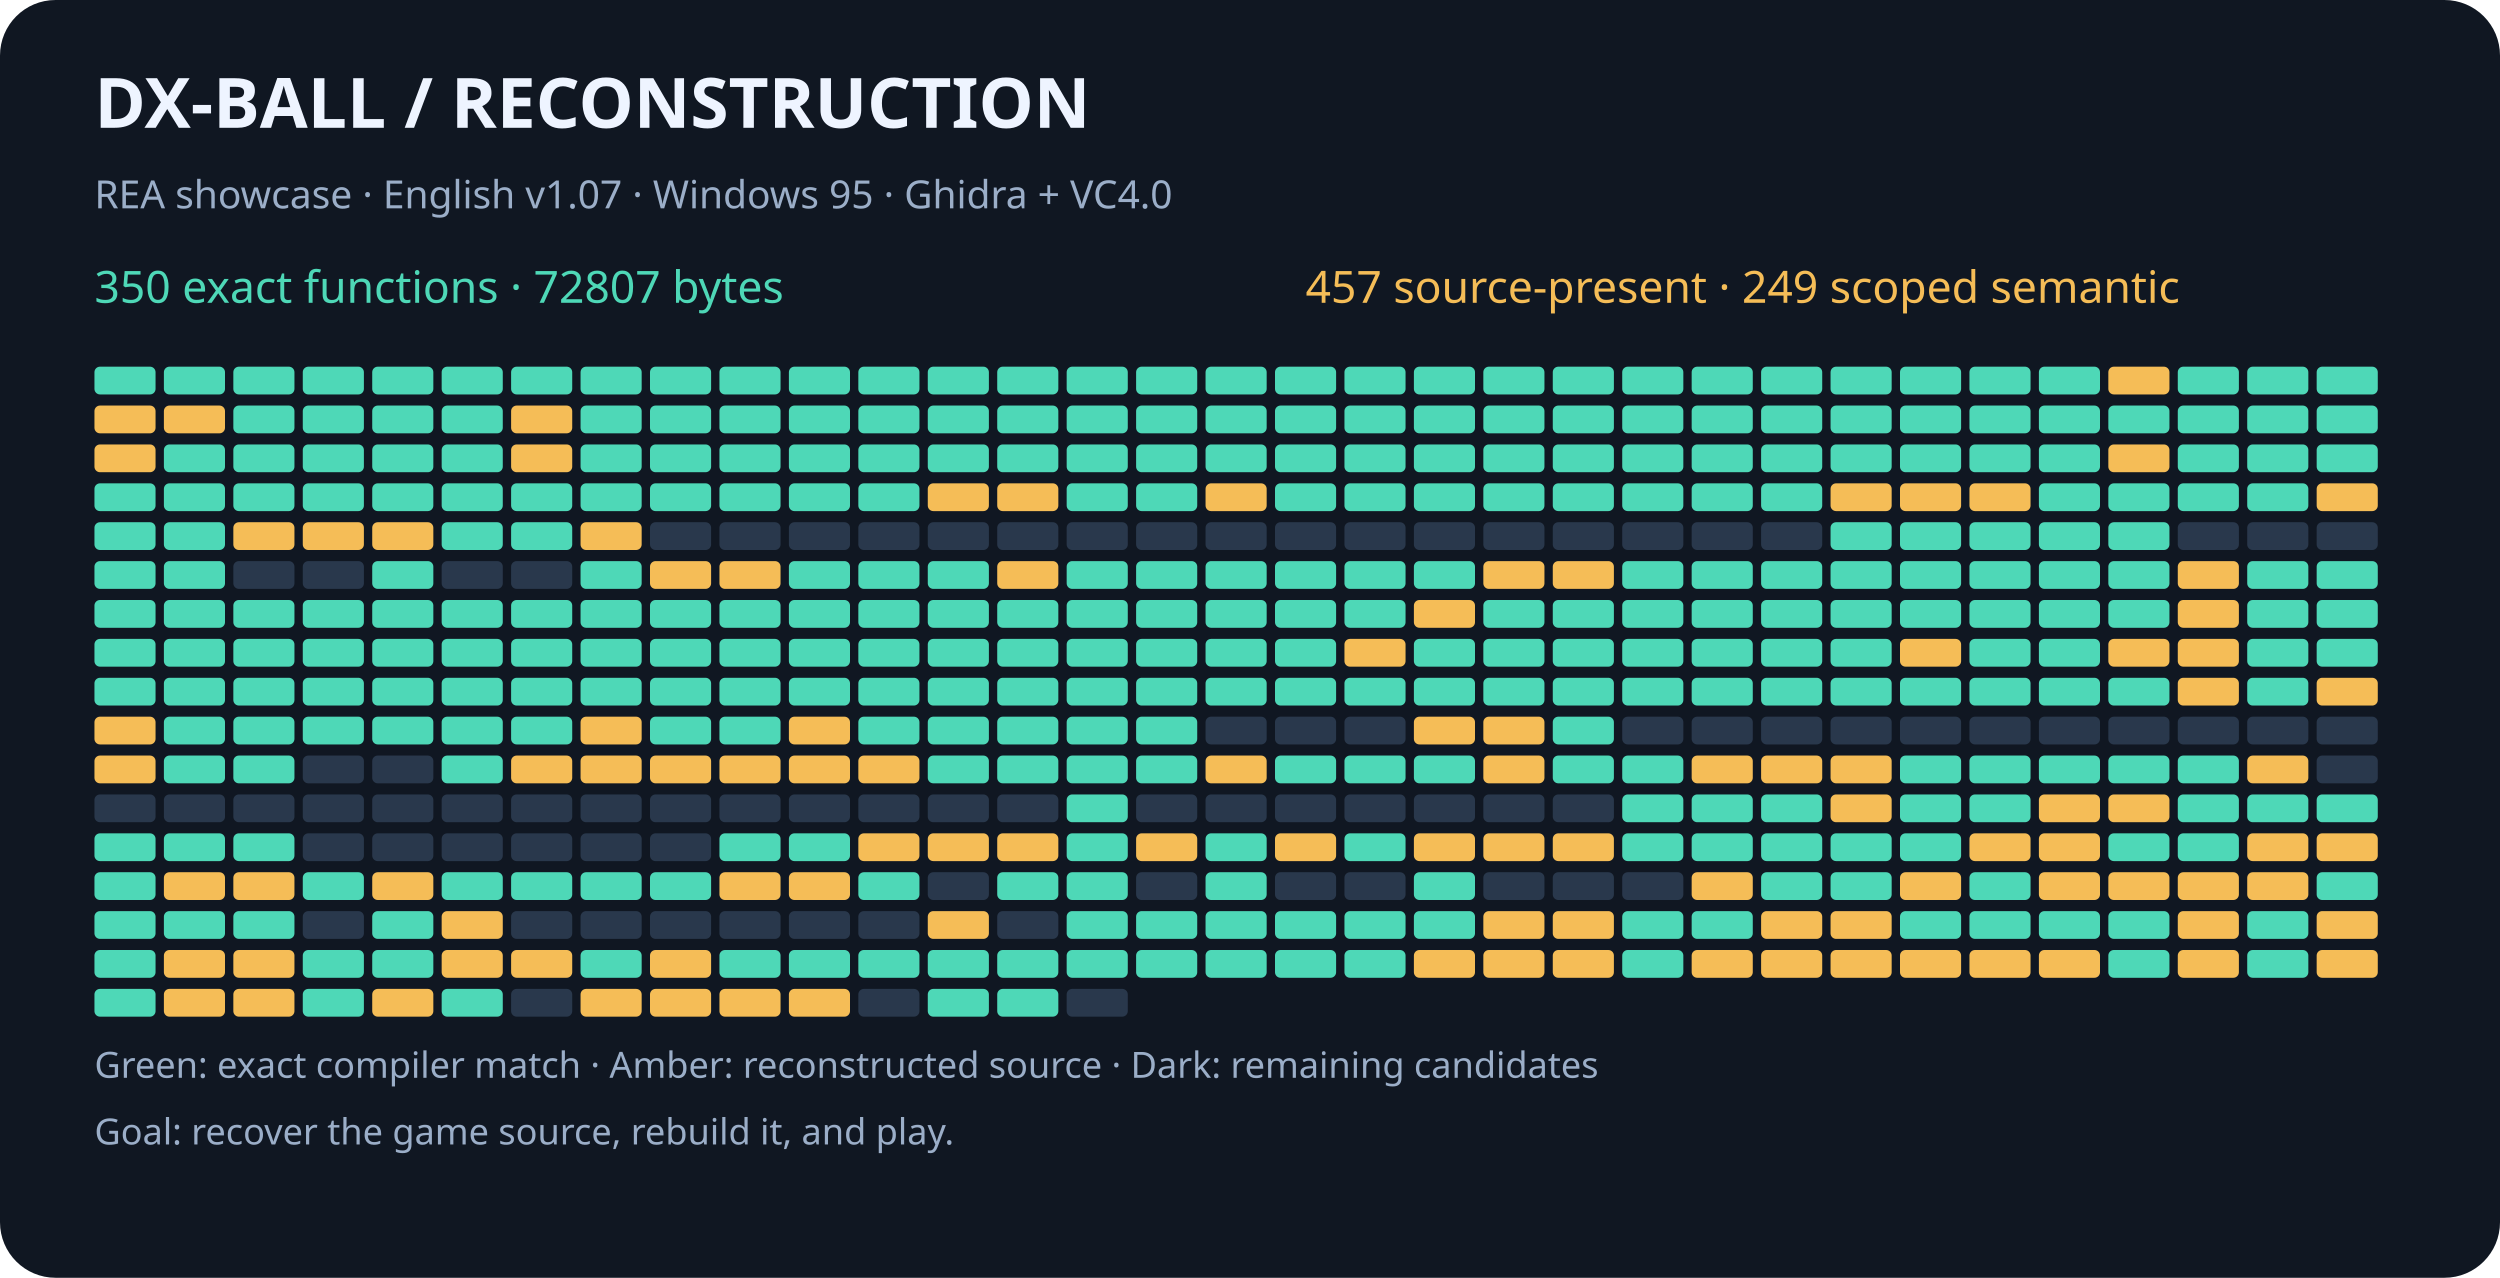
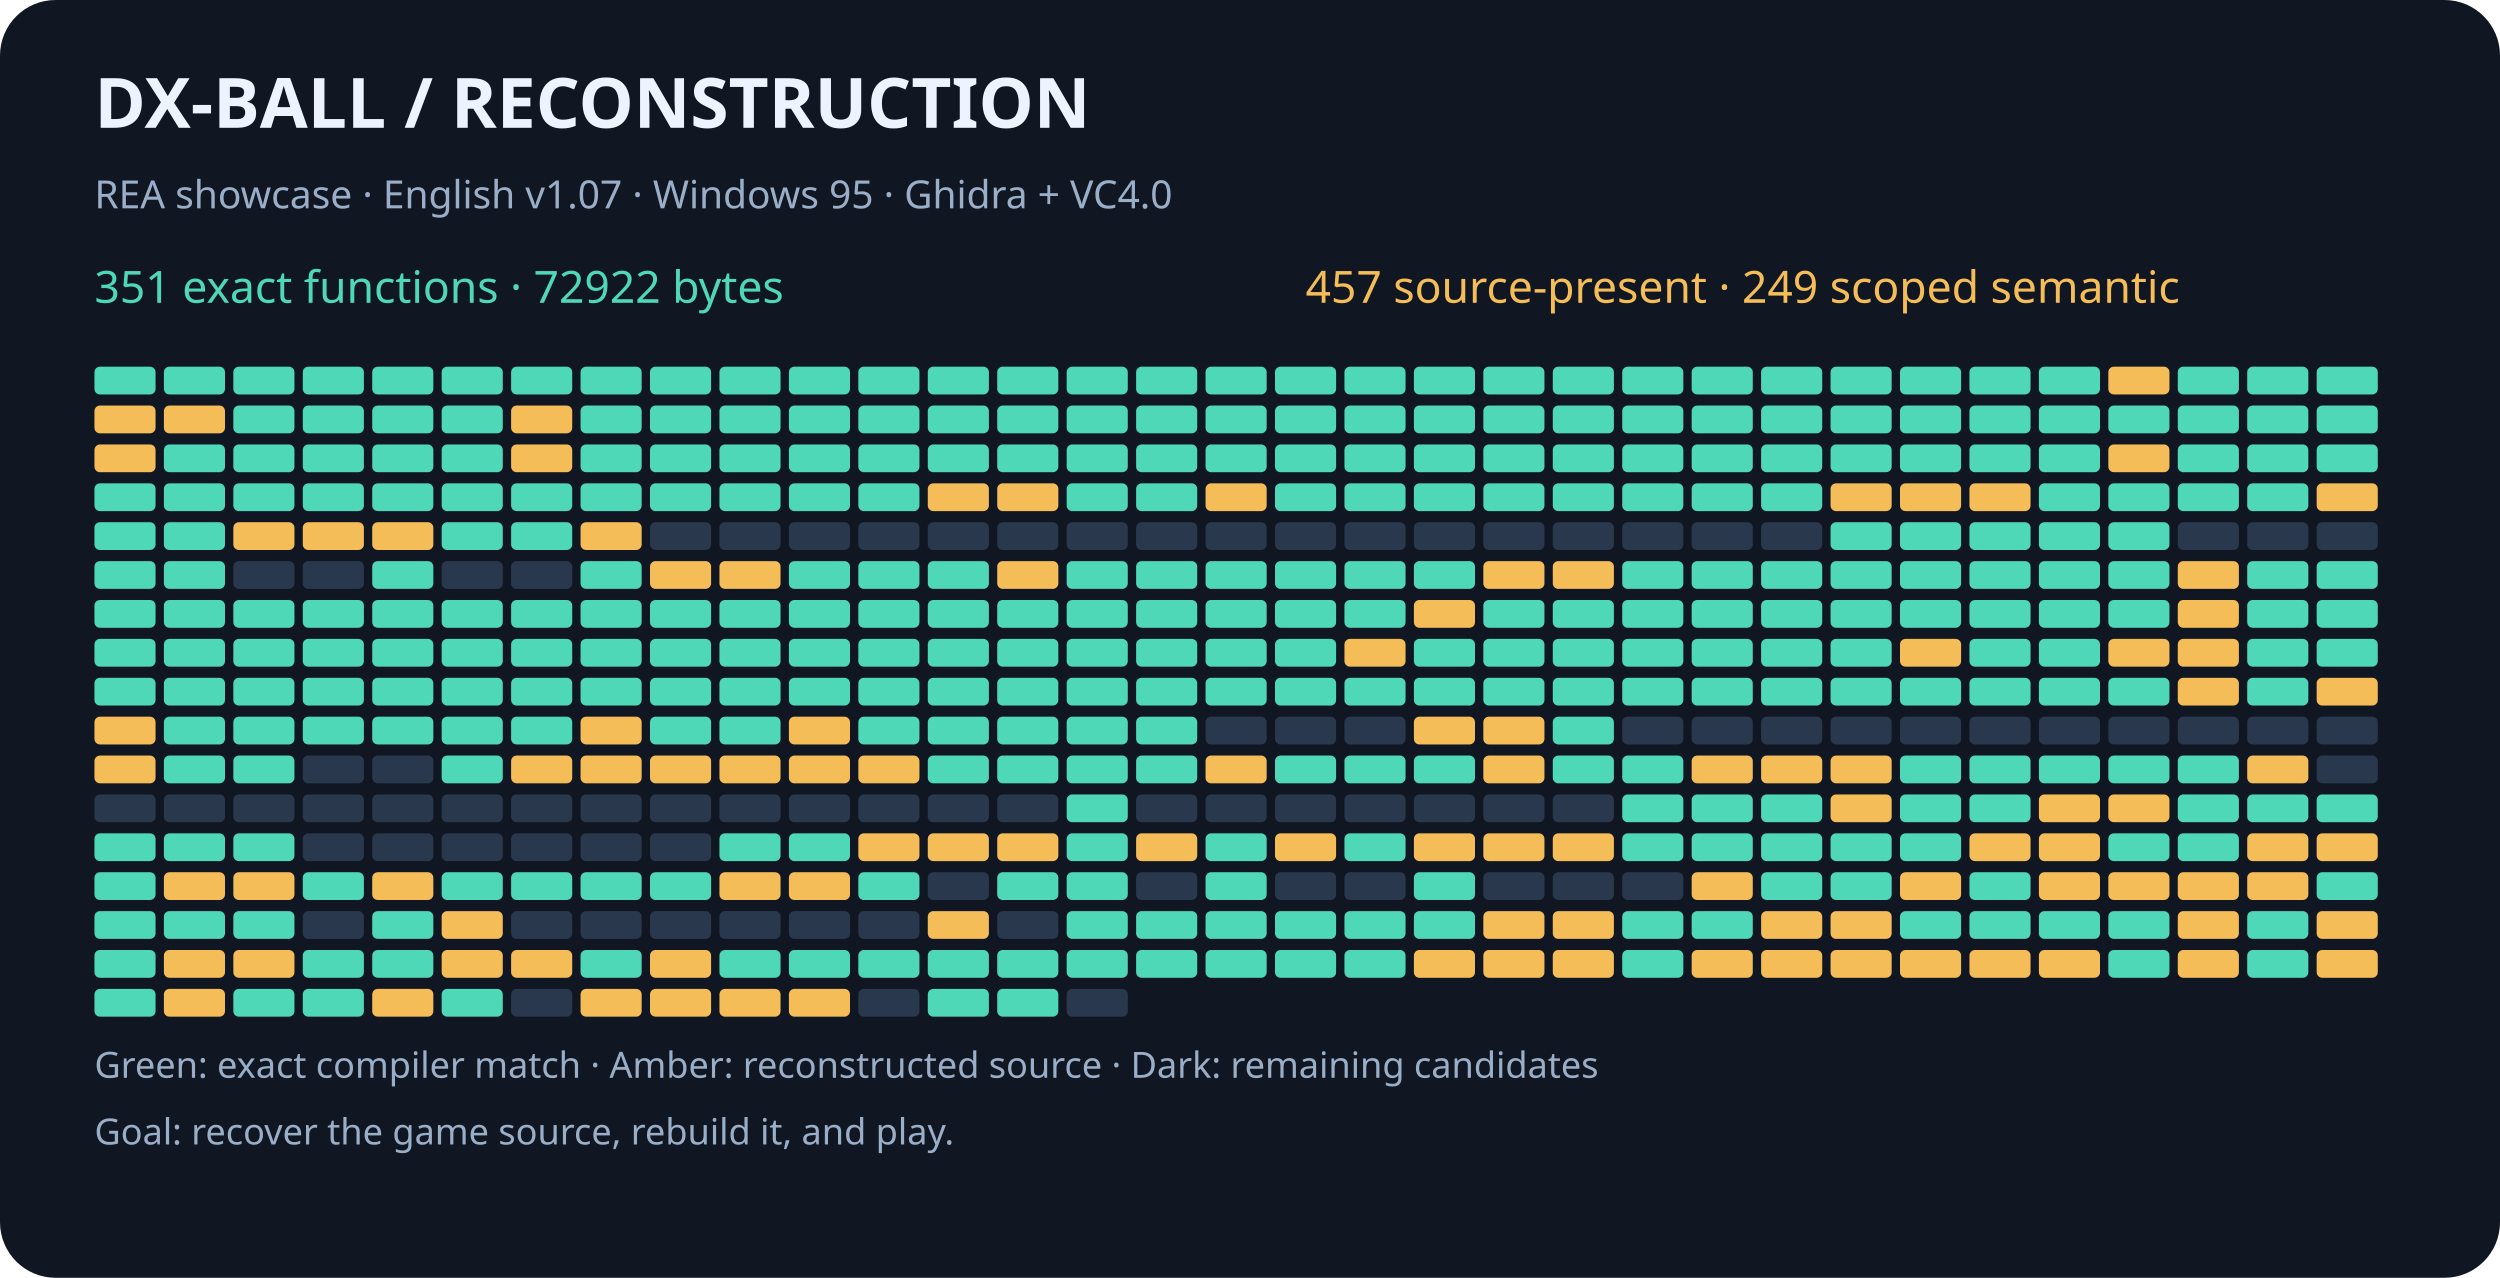
<svg xmlns="http://www.w3.org/2000/svg" width="900" height="460" viewBox="0 0 900 460" role="img" aria-labelledby="title desc">
  <rect width="900" height="460" rx="20" fill="#101722" />
  <g font-family="sans-serif">
    <text x="34" y="46" fill="#eef4ff" font-size="25" font-weight="bold">DX-BALL  /  RECONSTRUCTION</text>
    <text x="34" y="75" fill="#9baec8" font-size="14">REA showcase · English v1.07 · Windows 95 · Ghidra + VC4.0</text>
-     <text x="34" y="109" fill="#4ed8b7" font-size="16">350 exact functions · 72807 bytes</text>
+     <text x="34" y="109" fill="#4ed8b7" font-size="16">351 exact functions · 72922 bytes</text>
    <text x="470" y="109" fill="#f5bd57" font-size="16">457 source-present · 249 scoped semantic</text>
    <rect x="34" y="132" width="22" height="10" rx="2" fill="#4ed8b7" />
    <rect x="59" y="132" width="22" height="10" rx="2" fill="#4ed8b7" />
    <rect x="84" y="132" width="22" height="10" rx="2" fill="#4ed8b7" />
    <rect x="109" y="132" width="22" height="10" rx="2" fill="#4ed8b7" />
    <rect x="134" y="132" width="22" height="10" rx="2" fill="#4ed8b7" />
    <rect x="159" y="132" width="22" height="10" rx="2" fill="#4ed8b7" />
    <rect x="184" y="132" width="22" height="10" rx="2" fill="#4ed8b7" />
    <rect x="209" y="132" width="22" height="10" rx="2" fill="#4ed8b7" />
    <rect x="234" y="132" width="22" height="10" rx="2" fill="#4ed8b7" />
    <rect x="259" y="132" width="22" height="10" rx="2" fill="#4ed8b7" />
    <rect x="284" y="132" width="22" height="10" rx="2" fill="#4ed8b7" />
    <rect x="309" y="132" width="22" height="10" rx="2" fill="#4ed8b7" />
    <rect x="334" y="132" width="22" height="10" rx="2" fill="#4ed8b7" />
    <rect x="359" y="132" width="22" height="10" rx="2" fill="#4ed8b7" />
    <rect x="384" y="132" width="22" height="10" rx="2" fill="#4ed8b7" />
    <rect x="409" y="132" width="22" height="10" rx="2" fill="#4ed8b7" />
    <rect x="434" y="132" width="22" height="10" rx="2" fill="#4ed8b7" />
    <rect x="459" y="132" width="22" height="10" rx="2" fill="#4ed8b7" />
    <rect x="484" y="132" width="22" height="10" rx="2" fill="#4ed8b7" />
    <rect x="509" y="132" width="22" height="10" rx="2" fill="#4ed8b7" />
    <rect x="534" y="132" width="22" height="10" rx="2" fill="#4ed8b7" />
    <rect x="559" y="132" width="22" height="10" rx="2" fill="#4ed8b7" />
    <rect x="584" y="132" width="22" height="10" rx="2" fill="#4ed8b7" />
    <rect x="609" y="132" width="22" height="10" rx="2" fill="#4ed8b7" />
    <rect x="634" y="132" width="22" height="10" rx="2" fill="#4ed8b7" />
    <rect x="659" y="132" width="22" height="10" rx="2" fill="#4ed8b7" />
    <rect x="684" y="132" width="22" height="10" rx="2" fill="#4ed8b7" />
    <rect x="709" y="132" width="22" height="10" rx="2" fill="#4ed8b7" />
    <rect x="734" y="132" width="22" height="10" rx="2" fill="#4ed8b7" />
    <rect x="759" y="132" width="22" height="10" rx="2" fill="#f5bd57" />
    <rect x="784" y="132" width="22" height="10" rx="2" fill="#4ed8b7" />
    <rect x="809" y="132" width="22" height="10" rx="2" fill="#4ed8b7" />
    <rect x="834" y="132" width="22" height="10" rx="2" fill="#4ed8b7" />
    <rect x="34" y="146" width="22" height="10" rx="2" fill="#f5bd57" />
    <rect x="59" y="146" width="22" height="10" rx="2" fill="#f5bd57" />
    <rect x="84" y="146" width="22" height="10" rx="2" fill="#4ed8b7" />
    <rect x="109" y="146" width="22" height="10" rx="2" fill="#4ed8b7" />
    <rect x="134" y="146" width="22" height="10" rx="2" fill="#4ed8b7" />
    <rect x="159" y="146" width="22" height="10" rx="2" fill="#4ed8b7" />
    <rect x="184" y="146" width="22" height="10" rx="2" fill="#f5bd57" />
    <rect x="209" y="146" width="22" height="10" rx="2" fill="#4ed8b7" />
    <rect x="234" y="146" width="22" height="10" rx="2" fill="#4ed8b7" />
    <rect x="259" y="146" width="22" height="10" rx="2" fill="#4ed8b7" />
    <rect x="284" y="146" width="22" height="10" rx="2" fill="#4ed8b7" />
    <rect x="309" y="146" width="22" height="10" rx="2" fill="#4ed8b7" />
    <rect x="334" y="146" width="22" height="10" rx="2" fill="#4ed8b7" />
    <rect x="359" y="146" width="22" height="10" rx="2" fill="#4ed8b7" />
    <rect x="384" y="146" width="22" height="10" rx="2" fill="#4ed8b7" />
    <rect x="409" y="146" width="22" height="10" rx="2" fill="#4ed8b7" />
    <rect x="434" y="146" width="22" height="10" rx="2" fill="#4ed8b7" />
    <rect x="459" y="146" width="22" height="10" rx="2" fill="#4ed8b7" />
    <rect x="484" y="146" width="22" height="10" rx="2" fill="#4ed8b7" />
    <rect x="509" y="146" width="22" height="10" rx="2" fill="#4ed8b7" />
    <rect x="534" y="146" width="22" height="10" rx="2" fill="#4ed8b7" />
    <rect x="559" y="146" width="22" height="10" rx="2" fill="#4ed8b7" />
    <rect x="584" y="146" width="22" height="10" rx="2" fill="#4ed8b7" />
    <rect x="609" y="146" width="22" height="10" rx="2" fill="#4ed8b7" />
    <rect x="634" y="146" width="22" height="10" rx="2" fill="#4ed8b7" />
    <rect x="659" y="146" width="22" height="10" rx="2" fill="#4ed8b7" />
    <rect x="684" y="146" width="22" height="10" rx="2" fill="#4ed8b7" />
    <rect x="709" y="146" width="22" height="10" rx="2" fill="#4ed8b7" />
    <rect x="734" y="146" width="22" height="10" rx="2" fill="#4ed8b7" />
    <rect x="759" y="146" width="22" height="10" rx="2" fill="#4ed8b7" />
    <rect x="784" y="146" width="22" height="10" rx="2" fill="#4ed8b7" />
    <rect x="809" y="146" width="22" height="10" rx="2" fill="#4ed8b7" />
    <rect x="834" y="146" width="22" height="10" rx="2" fill="#4ed8b7" />
    <rect x="34" y="160" width="22" height="10" rx="2" fill="#f5bd57" />
    <rect x="59" y="160" width="22" height="10" rx="2" fill="#4ed8b7" />
    <rect x="84" y="160" width="22" height="10" rx="2" fill="#4ed8b7" />
    <rect x="109" y="160" width="22" height="10" rx="2" fill="#4ed8b7" />
    <rect x="134" y="160" width="22" height="10" rx="2" fill="#4ed8b7" />
    <rect x="159" y="160" width="22" height="10" rx="2" fill="#4ed8b7" />
    <rect x="184" y="160" width="22" height="10" rx="2" fill="#f5bd57" />
    <rect x="209" y="160" width="22" height="10" rx="2" fill="#4ed8b7" />
    <rect x="234" y="160" width="22" height="10" rx="2" fill="#4ed8b7" />
    <rect x="259" y="160" width="22" height="10" rx="2" fill="#4ed8b7" />
    <rect x="284" y="160" width="22" height="10" rx="2" fill="#4ed8b7" />
    <rect x="309" y="160" width="22" height="10" rx="2" fill="#4ed8b7" />
    <rect x="334" y="160" width="22" height="10" rx="2" fill="#4ed8b7" />
    <rect x="359" y="160" width="22" height="10" rx="2" fill="#4ed8b7" />
    <rect x="384" y="160" width="22" height="10" rx="2" fill="#4ed8b7" />
    <rect x="409" y="160" width="22" height="10" rx="2" fill="#4ed8b7" />
    <rect x="434" y="160" width="22" height="10" rx="2" fill="#4ed8b7" />
    <rect x="459" y="160" width="22" height="10" rx="2" fill="#4ed8b7" />
    <rect x="484" y="160" width="22" height="10" rx="2" fill="#4ed8b7" />
    <rect x="509" y="160" width="22" height="10" rx="2" fill="#4ed8b7" />
    <rect x="534" y="160" width="22" height="10" rx="2" fill="#4ed8b7" />
    <rect x="559" y="160" width="22" height="10" rx="2" fill="#4ed8b7" />
    <rect x="584" y="160" width="22" height="10" rx="2" fill="#4ed8b7" />
    <rect x="609" y="160" width="22" height="10" rx="2" fill="#4ed8b7" />
    <rect x="634" y="160" width="22" height="10" rx="2" fill="#4ed8b7" />
    <rect x="659" y="160" width="22" height="10" rx="2" fill="#4ed8b7" />
    <rect x="684" y="160" width="22" height="10" rx="2" fill="#4ed8b7" />
    <rect x="709" y="160" width="22" height="10" rx="2" fill="#4ed8b7" />
    <rect x="734" y="160" width="22" height="10" rx="2" fill="#4ed8b7" />
    <rect x="759" y="160" width="22" height="10" rx="2" fill="#f5bd57" />
    <rect x="784" y="160" width="22" height="10" rx="2" fill="#4ed8b7" />
    <rect x="809" y="160" width="22" height="10" rx="2" fill="#4ed8b7" />
    <rect x="834" y="160" width="22" height="10" rx="2" fill="#4ed8b7" />
    <rect x="34" y="174" width="22" height="10" rx="2" fill="#4ed8b7" />
    <rect x="59" y="174" width="22" height="10" rx="2" fill="#4ed8b7" />
    <rect x="84" y="174" width="22" height="10" rx="2" fill="#4ed8b7" />
    <rect x="109" y="174" width="22" height="10" rx="2" fill="#4ed8b7" />
    <rect x="134" y="174" width="22" height="10" rx="2" fill="#4ed8b7" />
    <rect x="159" y="174" width="22" height="10" rx="2" fill="#4ed8b7" />
    <rect x="184" y="174" width="22" height="10" rx="2" fill="#4ed8b7" />
    <rect x="209" y="174" width="22" height="10" rx="2" fill="#4ed8b7" />
    <rect x="234" y="174" width="22" height="10" rx="2" fill="#4ed8b7" />
    <rect x="259" y="174" width="22" height="10" rx="2" fill="#4ed8b7" />
    <rect x="284" y="174" width="22" height="10" rx="2" fill="#4ed8b7" />
    <rect x="309" y="174" width="22" height="10" rx="2" fill="#4ed8b7" />
    <rect x="334" y="174" width="22" height="10" rx="2" fill="#f5bd57" />
    <rect x="359" y="174" width="22" height="10" rx="2" fill="#f5bd57" />
    <rect x="384" y="174" width="22" height="10" rx="2" fill="#4ed8b7" />
    <rect x="409" y="174" width="22" height="10" rx="2" fill="#4ed8b7" />
    <rect x="434" y="174" width="22" height="10" rx="2" fill="#f5bd57" />
    <rect x="459" y="174" width="22" height="10" rx="2" fill="#4ed8b7" />
    <rect x="484" y="174" width="22" height="10" rx="2" fill="#4ed8b7" />
    <rect x="509" y="174" width="22" height="10" rx="2" fill="#4ed8b7" />
    <rect x="534" y="174" width="22" height="10" rx="2" fill="#4ed8b7" />
    <rect x="559" y="174" width="22" height="10" rx="2" fill="#4ed8b7" />
    <rect x="584" y="174" width="22" height="10" rx="2" fill="#4ed8b7" />
    <rect x="609" y="174" width="22" height="10" rx="2" fill="#4ed8b7" />
    <rect x="634" y="174" width="22" height="10" rx="2" fill="#4ed8b7" />
    <rect x="659" y="174" width="22" height="10" rx="2" fill="#f5bd57" />
    <rect x="684" y="174" width="22" height="10" rx="2" fill="#f5bd57" />
    <rect x="709" y="174" width="22" height="10" rx="2" fill="#f5bd57" />
    <rect x="734" y="174" width="22" height="10" rx="2" fill="#4ed8b7" />
    <rect x="759" y="174" width="22" height="10" rx="2" fill="#4ed8b7" />
    <rect x="784" y="174" width="22" height="10" rx="2" fill="#4ed8b7" />
    <rect x="809" y="174" width="22" height="10" rx="2" fill="#4ed8b7" />
    <rect x="834" y="174" width="22" height="10" rx="2" fill="#f5bd57" />
    <rect x="34" y="188" width="22" height="10" rx="2" fill="#4ed8b7" />
    <rect x="59" y="188" width="22" height="10" rx="2" fill="#4ed8b7" />
    <rect x="84" y="188" width="22" height="10" rx="2" fill="#f5bd57" />
    <rect x="109" y="188" width="22" height="10" rx="2" fill="#f5bd57" />
    <rect x="134" y="188" width="22" height="10" rx="2" fill="#f5bd57" />
    <rect x="159" y="188" width="22" height="10" rx="2" fill="#4ed8b7" />
    <rect x="184" y="188" width="22" height="10" rx="2" fill="#4ed8b7" />
    <rect x="209" y="188" width="22" height="10" rx="2" fill="#f5bd57" />
    <rect x="234" y="188" width="22" height="10" rx="2" fill="#29384c" />
    <rect x="259" y="188" width="22" height="10" rx="2" fill="#29384c" />
    <rect x="284" y="188" width="22" height="10" rx="2" fill="#29384c" />
    <rect x="309" y="188" width="22" height="10" rx="2" fill="#29384c" />
    <rect x="334" y="188" width="22" height="10" rx="2" fill="#29384c" />
    <rect x="359" y="188" width="22" height="10" rx="2" fill="#29384c" />
    <rect x="384" y="188" width="22" height="10" rx="2" fill="#29384c" />
    <rect x="409" y="188" width="22" height="10" rx="2" fill="#29384c" />
    <rect x="434" y="188" width="22" height="10" rx="2" fill="#29384c" />
    <rect x="459" y="188" width="22" height="10" rx="2" fill="#29384c" />
    <rect x="484" y="188" width="22" height="10" rx="2" fill="#29384c" />
    <rect x="509" y="188" width="22" height="10" rx="2" fill="#29384c" />
    <rect x="534" y="188" width="22" height="10" rx="2" fill="#29384c" />
    <rect x="559" y="188" width="22" height="10" rx="2" fill="#29384c" />
    <rect x="584" y="188" width="22" height="10" rx="2" fill="#29384c" />
    <rect x="609" y="188" width="22" height="10" rx="2" fill="#29384c" />
    <rect x="634" y="188" width="22" height="10" rx="2" fill="#29384c" />
    <rect x="659" y="188" width="22" height="10" rx="2" fill="#4ed8b7" />
    <rect x="684" y="188" width="22" height="10" rx="2" fill="#4ed8b7" />
    <rect x="709" y="188" width="22" height="10" rx="2" fill="#4ed8b7" />
    <rect x="734" y="188" width="22" height="10" rx="2" fill="#4ed8b7" />
    <rect x="759" y="188" width="22" height="10" rx="2" fill="#4ed8b7" />
    <rect x="784" y="188" width="22" height="10" rx="2" fill="#29384c" />
    <rect x="809" y="188" width="22" height="10" rx="2" fill="#29384c" />
    <rect x="834" y="188" width="22" height="10" rx="2" fill="#29384c" />
    <rect x="34" y="202" width="22" height="10" rx="2" fill="#4ed8b7" />
    <rect x="59" y="202" width="22" height="10" rx="2" fill="#4ed8b7" />
    <rect x="84" y="202" width="22" height="10" rx="2" fill="#29384c" />
    <rect x="109" y="202" width="22" height="10" rx="2" fill="#29384c" />
    <rect x="134" y="202" width="22" height="10" rx="2" fill="#4ed8b7" />
    <rect x="159" y="202" width="22" height="10" rx="2" fill="#29384c" />
    <rect x="184" y="202" width="22" height="10" rx="2" fill="#29384c" />
    <rect x="209" y="202" width="22" height="10" rx="2" fill="#4ed8b7" />
    <rect x="234" y="202" width="22" height="10" rx="2" fill="#f5bd57" />
    <rect x="259" y="202" width="22" height="10" rx="2" fill="#f5bd57" />
    <rect x="284" y="202" width="22" height="10" rx="2" fill="#4ed8b7" />
    <rect x="309" y="202" width="22" height="10" rx="2" fill="#4ed8b7" />
    <rect x="334" y="202" width="22" height="10" rx="2" fill="#4ed8b7" />
    <rect x="359" y="202" width="22" height="10" rx="2" fill="#f5bd57" />
    <rect x="384" y="202" width="22" height="10" rx="2" fill="#4ed8b7" />
    <rect x="409" y="202" width="22" height="10" rx="2" fill="#4ed8b7" />
    <rect x="434" y="202" width="22" height="10" rx="2" fill="#4ed8b7" />
    <rect x="459" y="202" width="22" height="10" rx="2" fill="#4ed8b7" />
    <rect x="484" y="202" width="22" height="10" rx="2" fill="#4ed8b7" />
    <rect x="509" y="202" width="22" height="10" rx="2" fill="#4ed8b7" />
    <rect x="534" y="202" width="22" height="10" rx="2" fill="#f5bd57" />
    <rect x="559" y="202" width="22" height="10" rx="2" fill="#f5bd57" />
    <rect x="584" y="202" width="22" height="10" rx="2" fill="#4ed8b7" />
    <rect x="609" y="202" width="22" height="10" rx="2" fill="#4ed8b7" />
    <rect x="634" y="202" width="22" height="10" rx="2" fill="#4ed8b7" />
    <rect x="659" y="202" width="22" height="10" rx="2" fill="#4ed8b7" />
    <rect x="684" y="202" width="22" height="10" rx="2" fill="#4ed8b7" />
    <rect x="709" y="202" width="22" height="10" rx="2" fill="#4ed8b7" />
    <rect x="734" y="202" width="22" height="10" rx="2" fill="#4ed8b7" />
    <rect x="759" y="202" width="22" height="10" rx="2" fill="#4ed8b7" />
    <rect x="784" y="202" width="22" height="10" rx="2" fill="#f5bd57" />
    <rect x="809" y="202" width="22" height="10" rx="2" fill="#4ed8b7" />
    <rect x="834" y="202" width="22" height="10" rx="2" fill="#4ed8b7" />
    <rect x="34" y="216" width="22" height="10" rx="2" fill="#4ed8b7" />
    <rect x="59" y="216" width="22" height="10" rx="2" fill="#4ed8b7" />
    <rect x="84" y="216" width="22" height="10" rx="2" fill="#4ed8b7" />
    <rect x="109" y="216" width="22" height="10" rx="2" fill="#4ed8b7" />
    <rect x="134" y="216" width="22" height="10" rx="2" fill="#4ed8b7" />
    <rect x="159" y="216" width="22" height="10" rx="2" fill="#4ed8b7" />
    <rect x="184" y="216" width="22" height="10" rx="2" fill="#4ed8b7" />
    <rect x="209" y="216" width="22" height="10" rx="2" fill="#4ed8b7" />
    <rect x="234" y="216" width="22" height="10" rx="2" fill="#4ed8b7" />
    <rect x="259" y="216" width="22" height="10" rx="2" fill="#4ed8b7" />
    <rect x="284" y="216" width="22" height="10" rx="2" fill="#4ed8b7" />
    <rect x="309" y="216" width="22" height="10" rx="2" fill="#4ed8b7" />
    <rect x="334" y="216" width="22" height="10" rx="2" fill="#4ed8b7" />
    <rect x="359" y="216" width="22" height="10" rx="2" fill="#4ed8b7" />
    <rect x="384" y="216" width="22" height="10" rx="2" fill="#4ed8b7" />
    <rect x="409" y="216" width="22" height="10" rx="2" fill="#4ed8b7" />
    <rect x="434" y="216" width="22" height="10" rx="2" fill="#4ed8b7" />
    <rect x="459" y="216" width="22" height="10" rx="2" fill="#4ed8b7" />
    <rect x="484" y="216" width="22" height="10" rx="2" fill="#4ed8b7" />
    <rect x="509" y="216" width="22" height="10" rx="2" fill="#f5bd57" />
    <rect x="534" y="216" width="22" height="10" rx="2" fill="#4ed8b7" />
    <rect x="559" y="216" width="22" height="10" rx="2" fill="#4ed8b7" />
    <rect x="584" y="216" width="22" height="10" rx="2" fill="#4ed8b7" />
    <rect x="609" y="216" width="22" height="10" rx="2" fill="#4ed8b7" />
    <rect x="634" y="216" width="22" height="10" rx="2" fill="#4ed8b7" />
    <rect x="659" y="216" width="22" height="10" rx="2" fill="#4ed8b7" />
    <rect x="684" y="216" width="22" height="10" rx="2" fill="#4ed8b7" />
    <rect x="709" y="216" width="22" height="10" rx="2" fill="#4ed8b7" />
    <rect x="734" y="216" width="22" height="10" rx="2" fill="#4ed8b7" />
    <rect x="759" y="216" width="22" height="10" rx="2" fill="#4ed8b7" />
    <rect x="784" y="216" width="22" height="10" rx="2" fill="#f5bd57" />
    <rect x="809" y="216" width="22" height="10" rx="2" fill="#4ed8b7" />
    <rect x="834" y="216" width="22" height="10" rx="2" fill="#4ed8b7" />
    <rect x="34" y="230" width="22" height="10" rx="2" fill="#4ed8b7" />
    <rect x="59" y="230" width="22" height="10" rx="2" fill="#4ed8b7" />
    <rect x="84" y="230" width="22" height="10" rx="2" fill="#4ed8b7" />
    <rect x="109" y="230" width="22" height="10" rx="2" fill="#4ed8b7" />
    <rect x="134" y="230" width="22" height="10" rx="2" fill="#4ed8b7" />
    <rect x="159" y="230" width="22" height="10" rx="2" fill="#4ed8b7" />
    <rect x="184" y="230" width="22" height="10" rx="2" fill="#4ed8b7" />
    <rect x="209" y="230" width="22" height="10" rx="2" fill="#4ed8b7" />
    <rect x="234" y="230" width="22" height="10" rx="2" fill="#4ed8b7" />
    <rect x="259" y="230" width="22" height="10" rx="2" fill="#4ed8b7" />
    <rect x="284" y="230" width="22" height="10" rx="2" fill="#4ed8b7" />
    <rect x="309" y="230" width="22" height="10" rx="2" fill="#4ed8b7" />
    <rect x="334" y="230" width="22" height="10" rx="2" fill="#4ed8b7" />
    <rect x="359" y="230" width="22" height="10" rx="2" fill="#4ed8b7" />
    <rect x="384" y="230" width="22" height="10" rx="2" fill="#4ed8b7" />
    <rect x="409" y="230" width="22" height="10" rx="2" fill="#4ed8b7" />
    <rect x="434" y="230" width="22" height="10" rx="2" fill="#4ed8b7" />
    <rect x="459" y="230" width="22" height="10" rx="2" fill="#4ed8b7" />
    <rect x="484" y="230" width="22" height="10" rx="2" fill="#f5bd57" />
    <rect x="509" y="230" width="22" height="10" rx="2" fill="#4ed8b7" />
    <rect x="534" y="230" width="22" height="10" rx="2" fill="#4ed8b7" />
    <rect x="559" y="230" width="22" height="10" rx="2" fill="#4ed8b7" />
    <rect x="584" y="230" width="22" height="10" rx="2" fill="#4ed8b7" />
    <rect x="609" y="230" width="22" height="10" rx="2" fill="#4ed8b7" />
    <rect x="634" y="230" width="22" height="10" rx="2" fill="#4ed8b7" />
    <rect x="659" y="230" width="22" height="10" rx="2" fill="#4ed8b7" />
    <rect x="684" y="230" width="22" height="10" rx="2" fill="#f5bd57" />
    <rect x="709" y="230" width="22" height="10" rx="2" fill="#4ed8b7" />
    <rect x="734" y="230" width="22" height="10" rx="2" fill="#4ed8b7" />
    <rect x="759" y="230" width="22" height="10" rx="2" fill="#f5bd57" />
    <rect x="784" y="230" width="22" height="10" rx="2" fill="#f5bd57" />
    <rect x="809" y="230" width="22" height="10" rx="2" fill="#4ed8b7" />
    <rect x="834" y="230" width="22" height="10" rx="2" fill="#4ed8b7" />
    <rect x="34" y="244" width="22" height="10" rx="2" fill="#4ed8b7" />
    <rect x="59" y="244" width="22" height="10" rx="2" fill="#4ed8b7" />
    <rect x="84" y="244" width="22" height="10" rx="2" fill="#4ed8b7" />
    <rect x="109" y="244" width="22" height="10" rx="2" fill="#4ed8b7" />
    <rect x="134" y="244" width="22" height="10" rx="2" fill="#4ed8b7" />
    <rect x="159" y="244" width="22" height="10" rx="2" fill="#4ed8b7" />
    <rect x="184" y="244" width="22" height="10" rx="2" fill="#4ed8b7" />
    <rect x="209" y="244" width="22" height="10" rx="2" fill="#4ed8b7" />
    <rect x="234" y="244" width="22" height="10" rx="2" fill="#4ed8b7" />
    <rect x="259" y="244" width="22" height="10" rx="2" fill="#4ed8b7" />
    <rect x="284" y="244" width="22" height="10" rx="2" fill="#4ed8b7" />
    <rect x="309" y="244" width="22" height="10" rx="2" fill="#4ed8b7" />
    <rect x="334" y="244" width="22" height="10" rx="2" fill="#4ed8b7" />
    <rect x="359" y="244" width="22" height="10" rx="2" fill="#4ed8b7" />
    <rect x="384" y="244" width="22" height="10" rx="2" fill="#4ed8b7" />
    <rect x="409" y="244" width="22" height="10" rx="2" fill="#4ed8b7" />
    <rect x="434" y="244" width="22" height="10" rx="2" fill="#4ed8b7" />
    <rect x="459" y="244" width="22" height="10" rx="2" fill="#4ed8b7" />
    <rect x="484" y="244" width="22" height="10" rx="2" fill="#4ed8b7" />
    <rect x="509" y="244" width="22" height="10" rx="2" fill="#4ed8b7" />
    <rect x="534" y="244" width="22" height="10" rx="2" fill="#4ed8b7" />
    <rect x="559" y="244" width="22" height="10" rx="2" fill="#4ed8b7" />
    <rect x="584" y="244" width="22" height="10" rx="2" fill="#4ed8b7" />
    <rect x="609" y="244" width="22" height="10" rx="2" fill="#4ed8b7" />
    <rect x="634" y="244" width="22" height="10" rx="2" fill="#4ed8b7" />
    <rect x="659" y="244" width="22" height="10" rx="2" fill="#4ed8b7" />
    <rect x="684" y="244" width="22" height="10" rx="2" fill="#4ed8b7" />
    <rect x="709" y="244" width="22" height="10" rx="2" fill="#4ed8b7" />
    <rect x="734" y="244" width="22" height="10" rx="2" fill="#4ed8b7" />
    <rect x="759" y="244" width="22" height="10" rx="2" fill="#4ed8b7" />
    <rect x="784" y="244" width="22" height="10" rx="2" fill="#f5bd57" />
    <rect x="809" y="244" width="22" height="10" rx="2" fill="#4ed8b7" />
    <rect x="834" y="244" width="22" height="10" rx="2" fill="#f5bd57" />
    <rect x="34" y="258" width="22" height="10" rx="2" fill="#f5bd57" />
    <rect x="59" y="258" width="22" height="10" rx="2" fill="#4ed8b7" />
    <rect x="84" y="258" width="22" height="10" rx="2" fill="#4ed8b7" />
    <rect x="109" y="258" width="22" height="10" rx="2" fill="#4ed8b7" />
    <rect x="134" y="258" width="22" height="10" rx="2" fill="#4ed8b7" />
    <rect x="159" y="258" width="22" height="10" rx="2" fill="#4ed8b7" />
    <rect x="184" y="258" width="22" height="10" rx="2" fill="#4ed8b7" />
    <rect x="209" y="258" width="22" height="10" rx="2" fill="#f5bd57" />
    <rect x="234" y="258" width="22" height="10" rx="2" fill="#4ed8b7" />
    <rect x="259" y="258" width="22" height="10" rx="2" fill="#4ed8b7" />
    <rect x="284" y="258" width="22" height="10" rx="2" fill="#f5bd57" />
    <rect x="309" y="258" width="22" height="10" rx="2" fill="#4ed8b7" />
    <rect x="334" y="258" width="22" height="10" rx="2" fill="#4ed8b7" />
    <rect x="359" y="258" width="22" height="10" rx="2" fill="#4ed8b7" />
    <rect x="384" y="258" width="22" height="10" rx="2" fill="#4ed8b7" />
    <rect x="409" y="258" width="22" height="10" rx="2" fill="#4ed8b7" />
    <rect x="434" y="258" width="22" height="10" rx="2" fill="#29384c" />
    <rect x="459" y="258" width="22" height="10" rx="2" fill="#29384c" />
    <rect x="484" y="258" width="22" height="10" rx="2" fill="#29384c" />
    <rect x="509" y="258" width="22" height="10" rx="2" fill="#f5bd57" />
    <rect x="534" y="258" width="22" height="10" rx="2" fill="#f5bd57" />
    <rect x="559" y="258" width="22" height="10" rx="2" fill="#4ed8b7" />
    <rect x="584" y="258" width="22" height="10" rx="2" fill="#29384c" />
    <rect x="609" y="258" width="22" height="10" rx="2" fill="#29384c" />
    <rect x="634" y="258" width="22" height="10" rx="2" fill="#29384c" />
    <rect x="659" y="258" width="22" height="10" rx="2" fill="#29384c" />
    <rect x="684" y="258" width="22" height="10" rx="2" fill="#29384c" />
    <rect x="709" y="258" width="22" height="10" rx="2" fill="#29384c" />
    <rect x="734" y="258" width="22" height="10" rx="2" fill="#29384c" />
    <rect x="759" y="258" width="22" height="10" rx="2" fill="#29384c" />
    <rect x="784" y="258" width="22" height="10" rx="2" fill="#29384c" />
    <rect x="809" y="258" width="22" height="10" rx="2" fill="#29384c" />
    <rect x="834" y="258" width="22" height="10" rx="2" fill="#29384c" />
    <rect x="34" y="272" width="22" height="10" rx="2" fill="#f5bd57" />
    <rect x="59" y="272" width="22" height="10" rx="2" fill="#4ed8b7" />
    <rect x="84" y="272" width="22" height="10" rx="2" fill="#4ed8b7" />
    <rect x="109" y="272" width="22" height="10" rx="2" fill="#29384c" />
    <rect x="134" y="272" width="22" height="10" rx="2" fill="#29384c" />
    <rect x="159" y="272" width="22" height="10" rx="2" fill="#4ed8b7" />
    <rect x="184" y="272" width="22" height="10" rx="2" fill="#f5bd57" />
    <rect x="209" y="272" width="22" height="10" rx="2" fill="#f5bd57" />
    <rect x="234" y="272" width="22" height="10" rx="2" fill="#f5bd57" />
    <rect x="259" y="272" width="22" height="10" rx="2" fill="#f5bd57" />
    <rect x="284" y="272" width="22" height="10" rx="2" fill="#f5bd57" />
    <rect x="309" y="272" width="22" height="10" rx="2" fill="#f5bd57" />
    <rect x="334" y="272" width="22" height="10" rx="2" fill="#4ed8b7" />
    <rect x="359" y="272" width="22" height="10" rx="2" fill="#4ed8b7" />
    <rect x="384" y="272" width="22" height="10" rx="2" fill="#4ed8b7" />
    <rect x="409" y="272" width="22" height="10" rx="2" fill="#4ed8b7" />
    <rect x="434" y="272" width="22" height="10" rx="2" fill="#f5bd57" />
    <rect x="459" y="272" width="22" height="10" rx="2" fill="#4ed8b7" />
    <rect x="484" y="272" width="22" height="10" rx="2" fill="#4ed8b7" />
    <rect x="509" y="272" width="22" height="10" rx="2" fill="#4ed8b7" />
    <rect x="534" y="272" width="22" height="10" rx="2" fill="#f5bd57" />
    <rect x="559" y="272" width="22" height="10" rx="2" fill="#4ed8b7" />
    <rect x="584" y="272" width="22" height="10" rx="2" fill="#4ed8b7" />
    <rect x="609" y="272" width="22" height="10" rx="2" fill="#f5bd57" />
    <rect x="634" y="272" width="22" height="10" rx="2" fill="#f5bd57" />
    <rect x="659" y="272" width="22" height="10" rx="2" fill="#f5bd57" />
    <rect x="684" y="272" width="22" height="10" rx="2" fill="#4ed8b7" />
    <rect x="709" y="272" width="22" height="10" rx="2" fill="#4ed8b7" />
    <rect x="734" y="272" width="22" height="10" rx="2" fill="#4ed8b7" />
    <rect x="759" y="272" width="22" height="10" rx="2" fill="#4ed8b7" />
    <rect x="784" y="272" width="22" height="10" rx="2" fill="#4ed8b7" />
    <rect x="809" y="272" width="22" height="10" rx="2" fill="#f5bd57" />
    <rect x="834" y="272" width="22" height="10" rx="2" fill="#29384c" />
    <rect x="34" y="286" width="22" height="10" rx="2" fill="#29384c" />
    <rect x="59" y="286" width="22" height="10" rx="2" fill="#29384c" />
    <rect x="84" y="286" width="22" height="10" rx="2" fill="#29384c" />
    <rect x="109" y="286" width="22" height="10" rx="2" fill="#29384c" />
    <rect x="134" y="286" width="22" height="10" rx="2" fill="#29384c" />
    <rect x="159" y="286" width="22" height="10" rx="2" fill="#29384c" />
    <rect x="184" y="286" width="22" height="10" rx="2" fill="#29384c" />
    <rect x="209" y="286" width="22" height="10" rx="2" fill="#29384c" />
    <rect x="234" y="286" width="22" height="10" rx="2" fill="#29384c" />
    <rect x="259" y="286" width="22" height="10" rx="2" fill="#29384c" />
    <rect x="284" y="286" width="22" height="10" rx="2" fill="#29384c" />
    <rect x="309" y="286" width="22" height="10" rx="2" fill="#29384c" />
    <rect x="334" y="286" width="22" height="10" rx="2" fill="#29384c" />
    <rect x="359" y="286" width="22" height="10" rx="2" fill="#29384c" />
    <rect x="384" y="286" width="22" height="10" rx="2" fill="#4ed8b7" />
    <rect x="409" y="286" width="22" height="10" rx="2" fill="#29384c" />
    <rect x="434" y="286" width="22" height="10" rx="2" fill="#29384c" />
    <rect x="459" y="286" width="22" height="10" rx="2" fill="#29384c" />
    <rect x="484" y="286" width="22" height="10" rx="2" fill="#29384c" />
    <rect x="509" y="286" width="22" height="10" rx="2" fill="#29384c" />
    <rect x="534" y="286" width="22" height="10" rx="2" fill="#29384c" />
    <rect x="559" y="286" width="22" height="10" rx="2" fill="#29384c" />
    <rect x="584" y="286" width="22" height="10" rx="2" fill="#4ed8b7" />
    <rect x="609" y="286" width="22" height="10" rx="2" fill="#4ed8b7" />
    <rect x="634" y="286" width="22" height="10" rx="2" fill="#4ed8b7" />
    <rect x="659" y="286" width="22" height="10" rx="2" fill="#f5bd57" />
    <rect x="684" y="286" width="22" height="10" rx="2" fill="#4ed8b7" />
    <rect x="709" y="286" width="22" height="10" rx="2" fill="#4ed8b7" />
    <rect x="734" y="286" width="22" height="10" rx="2" fill="#f5bd57" />
    <rect x="759" y="286" width="22" height="10" rx="2" fill="#f5bd57" />
    <rect x="784" y="286" width="22" height="10" rx="2" fill="#4ed8b7" />
    <rect x="809" y="286" width="22" height="10" rx="2" fill="#4ed8b7" />
    <rect x="834" y="286" width="22" height="10" rx="2" fill="#4ed8b7" />
    <rect x="34" y="300" width="22" height="10" rx="2" fill="#4ed8b7" />
    <rect x="59" y="300" width="22" height="10" rx="2" fill="#4ed8b7" />
    <rect x="84" y="300" width="22" height="10" rx="2" fill="#4ed8b7" />
    <rect x="109" y="300" width="22" height="10" rx="2" fill="#29384c" />
    <rect x="134" y="300" width="22" height="10" rx="2" fill="#29384c" />
    <rect x="159" y="300" width="22" height="10" rx="2" fill="#29384c" />
    <rect x="184" y="300" width="22" height="10" rx="2" fill="#29384c" />
    <rect x="209" y="300" width="22" height="10" rx="2" fill="#29384c" />
    <rect x="234" y="300" width="22" height="10" rx="2" fill="#29384c" />
    <rect x="259" y="300" width="22" height="10" rx="2" fill="#4ed8b7" />
    <rect x="284" y="300" width="22" height="10" rx="2" fill="#4ed8b7" />
    <rect x="309" y="300" width="22" height="10" rx="2" fill="#f5bd57" />
    <rect x="334" y="300" width="22" height="10" rx="2" fill="#f5bd57" />
    <rect x="359" y="300" width="22" height="10" rx="2" fill="#f5bd57" />
    <rect x="384" y="300" width="22" height="10" rx="2" fill="#4ed8b7" />
    <rect x="409" y="300" width="22" height="10" rx="2" fill="#f5bd57" />
    <rect x="434" y="300" width="22" height="10" rx="2" fill="#4ed8b7" />
    <rect x="459" y="300" width="22" height="10" rx="2" fill="#f5bd57" />
    <rect x="484" y="300" width="22" height="10" rx="2" fill="#4ed8b7" />
    <rect x="509" y="300" width="22" height="10" rx="2" fill="#f5bd57" />
    <rect x="534" y="300" width="22" height="10" rx="2" fill="#f5bd57" />
    <rect x="559" y="300" width="22" height="10" rx="2" fill="#f5bd57" />
    <rect x="584" y="300" width="22" height="10" rx="2" fill="#4ed8b7" />
    <rect x="609" y="300" width="22" height="10" rx="2" fill="#4ed8b7" />
    <rect x="634" y="300" width="22" height="10" rx="2" fill="#4ed8b7" />
    <rect x="659" y="300" width="22" height="10" rx="2" fill="#4ed8b7" />
    <rect x="684" y="300" width="22" height="10" rx="2" fill="#4ed8b7" />
    <rect x="709" y="300" width="22" height="10" rx="2" fill="#f5bd57" />
    <rect x="734" y="300" width="22" height="10" rx="2" fill="#f5bd57" />
    <rect x="759" y="300" width="22" height="10" rx="2" fill="#4ed8b7" />
    <rect x="784" y="300" width="22" height="10" rx="2" fill="#4ed8b7" />
    <rect x="809" y="300" width="22" height="10" rx="2" fill="#f5bd57" />
    <rect x="834" y="300" width="22" height="10" rx="2" fill="#f5bd57" />
    <rect x="34" y="314" width="22" height="10" rx="2" fill="#4ed8b7" />
    <rect x="59" y="314" width="22" height="10" rx="2" fill="#f5bd57" />
    <rect x="84" y="314" width="22" height="10" rx="2" fill="#f5bd57" />
    <rect x="109" y="314" width="22" height="10" rx="2" fill="#4ed8b7" />
    <rect x="134" y="314" width="22" height="10" rx="2" fill="#f5bd57" />
    <rect x="159" y="314" width="22" height="10" rx="2" fill="#4ed8b7" />
    <rect x="184" y="314" width="22" height="10" rx="2" fill="#4ed8b7" />
    <rect x="209" y="314" width="22" height="10" rx="2" fill="#4ed8b7" />
    <rect x="234" y="314" width="22" height="10" rx="2" fill="#4ed8b7" />
    <rect x="259" y="314" width="22" height="10" rx="2" fill="#f5bd57" />
    <rect x="284" y="314" width="22" height="10" rx="2" fill="#f5bd57" />
    <rect x="309" y="314" width="22" height="10" rx="2" fill="#4ed8b7" />
    <rect x="334" y="314" width="22" height="10" rx="2" fill="#29384c" />
    <rect x="359" y="314" width="22" height="10" rx="2" fill="#4ed8b7" />
    <rect x="384" y="314" width="22" height="10" rx="2" fill="#4ed8b7" />
    <rect x="409" y="314" width="22" height="10" rx="2" fill="#29384c" />
    <rect x="434" y="314" width="22" height="10" rx="2" fill="#4ed8b7" />
    <rect x="459" y="314" width="22" height="10" rx="2" fill="#29384c" />
    <rect x="484" y="314" width="22" height="10" rx="2" fill="#29384c" />
    <rect x="509" y="314" width="22" height="10" rx="2" fill="#4ed8b7" />
    <rect x="534" y="314" width="22" height="10" rx="2" fill="#29384c" />
    <rect x="559" y="314" width="22" height="10" rx="2" fill="#29384c" />
    <rect x="584" y="314" width="22" height="10" rx="2" fill="#29384c" />
    <rect x="609" y="314" width="22" height="10" rx="2" fill="#f5bd57" />
    <rect x="634" y="314" width="22" height="10" rx="2" fill="#4ed8b7" />
    <rect x="659" y="314" width="22" height="10" rx="2" fill="#4ed8b7" />
    <rect x="684" y="314" width="22" height="10" rx="2" fill="#f5bd57" />
    <rect x="709" y="314" width="22" height="10" rx="2" fill="#4ed8b7" />
    <rect x="734" y="314" width="22" height="10" rx="2" fill="#f5bd57" />
    <rect x="759" y="314" width="22" height="10" rx="2" fill="#f5bd57" />
    <rect x="784" y="314" width="22" height="10" rx="2" fill="#f5bd57" />
    <rect x="809" y="314" width="22" height="10" rx="2" fill="#f5bd57" />
    <rect x="834" y="314" width="22" height="10" rx="2" fill="#4ed8b7" />
    <rect x="34" y="328" width="22" height="10" rx="2" fill="#4ed8b7" />
    <rect x="59" y="328" width="22" height="10" rx="2" fill="#4ed8b7" />
    <rect x="84" y="328" width="22" height="10" rx="2" fill="#4ed8b7" />
    <rect x="109" y="328" width="22" height="10" rx="2" fill="#29384c" />
    <rect x="134" y="328" width="22" height="10" rx="2" fill="#4ed8b7" />
    <rect x="159" y="328" width="22" height="10" rx="2" fill="#f5bd57" />
    <rect x="184" y="328" width="22" height="10" rx="2" fill="#29384c" />
    <rect x="209" y="328" width="22" height="10" rx="2" fill="#29384c" />
    <rect x="234" y="328" width="22" height="10" rx="2" fill="#29384c" />
    <rect x="259" y="328" width="22" height="10" rx="2" fill="#29384c" />
    <rect x="284" y="328" width="22" height="10" rx="2" fill="#29384c" />
    <rect x="309" y="328" width="22" height="10" rx="2" fill="#29384c" />
    <rect x="334" y="328" width="22" height="10" rx="2" fill="#f5bd57" />
    <rect x="359" y="328" width="22" height="10" rx="2" fill="#29384c" />
    <rect x="384" y="328" width="22" height="10" rx="2" fill="#4ed8b7" />
    <rect x="409" y="328" width="22" height="10" rx="2" fill="#4ed8b7" />
    <rect x="434" y="328" width="22" height="10" rx="2" fill="#4ed8b7" />
    <rect x="459" y="328" width="22" height="10" rx="2" fill="#4ed8b7" />
    <rect x="484" y="328" width="22" height="10" rx="2" fill="#4ed8b7" />
    <rect x="509" y="328" width="22" height="10" rx="2" fill="#4ed8b7" />
    <rect x="534" y="328" width="22" height="10" rx="2" fill="#f5bd57" />
    <rect x="559" y="328" width="22" height="10" rx="2" fill="#f5bd57" />
    <rect x="584" y="328" width="22" height="10" rx="2" fill="#4ed8b7" />
    <rect x="609" y="328" width="22" height="10" rx="2" fill="#4ed8b7" />
    <rect x="634" y="328" width="22" height="10" rx="2" fill="#f5bd57" />
    <rect x="659" y="328" width="22" height="10" rx="2" fill="#f5bd57" />
    <rect x="684" y="328" width="22" height="10" rx="2" fill="#4ed8b7" />
    <rect x="709" y="328" width="22" height="10" rx="2" fill="#4ed8b7" />
    <rect x="734" y="328" width="22" height="10" rx="2" fill="#4ed8b7" />
    <rect x="759" y="328" width="22" height="10" rx="2" fill="#4ed8b7" />
    <rect x="784" y="328" width="22" height="10" rx="2" fill="#f5bd57" />
    <rect x="809" y="328" width="22" height="10" rx="2" fill="#4ed8b7" />
    <rect x="834" y="328" width="22" height="10" rx="2" fill="#f5bd57" />
    <rect x="34" y="342" width="22" height="10" rx="2" fill="#4ed8b7" />
    <rect x="59" y="342" width="22" height="10" rx="2" fill="#f5bd57" />
    <rect x="84" y="342" width="22" height="10" rx="2" fill="#f5bd57" />
    <rect x="109" y="342" width="22" height="10" rx="2" fill="#4ed8b7" />
    <rect x="134" y="342" width="22" height="10" rx="2" fill="#4ed8b7" />
    <rect x="159" y="342" width="22" height="10" rx="2" fill="#f5bd57" />
    <rect x="184" y="342" width="22" height="10" rx="2" fill="#f5bd57" />
    <rect x="209" y="342" width="22" height="10" rx="2" fill="#4ed8b7" />
    <rect x="234" y="342" width="22" height="10" rx="2" fill="#f5bd57" />
    <rect x="259" y="342" width="22" height="10" rx="2" fill="#4ed8b7" />
    <rect x="284" y="342" width="22" height="10" rx="2" fill="#4ed8b7" />
    <rect x="309" y="342" width="22" height="10" rx="2" fill="#4ed8b7" />
    <rect x="334" y="342" width="22" height="10" rx="2" fill="#4ed8b7" />
    <rect x="359" y="342" width="22" height="10" rx="2" fill="#4ed8b7" />
    <rect x="384" y="342" width="22" height="10" rx="2" fill="#4ed8b7" />
    <rect x="409" y="342" width="22" height="10" rx="2" fill="#4ed8b7" />
    <rect x="434" y="342" width="22" height="10" rx="2" fill="#4ed8b7" />
    <rect x="459" y="342" width="22" height="10" rx="2" fill="#4ed8b7" />
    <rect x="484" y="342" width="22" height="10" rx="2" fill="#4ed8b7" />
    <rect x="509" y="342" width="22" height="10" rx="2" fill="#f5bd57" />
    <rect x="534" y="342" width="22" height="10" rx="2" fill="#f5bd57" />
    <rect x="559" y="342" width="22" height="10" rx="2" fill="#f5bd57" />
    <rect x="584" y="342" width="22" height="10" rx="2" fill="#4ed8b7" />
    <rect x="609" y="342" width="22" height="10" rx="2" fill="#f5bd57" />
    <rect x="634" y="342" width="22" height="10" rx="2" fill="#f5bd57" />
    <rect x="659" y="342" width="22" height="10" rx="2" fill="#f5bd57" />
    <rect x="684" y="342" width="22" height="10" rx="2" fill="#f5bd57" />
    <rect x="709" y="342" width="22" height="10" rx="2" fill="#f5bd57" />
    <rect x="734" y="342" width="22" height="10" rx="2" fill="#f5bd57" />
    <rect x="759" y="342" width="22" height="10" rx="2" fill="#4ed8b7" />
    <rect x="784" y="342" width="22" height="10" rx="2" fill="#f5bd57" />
    <rect x="809" y="342" width="22" height="10" rx="2" fill="#4ed8b7" />
    <rect x="834" y="342" width="22" height="10" rx="2" fill="#f5bd57" />
    <rect x="34" y="356" width="22" height="10" rx="2" fill="#4ed8b7" />
    <rect x="59" y="356" width="22" height="10" rx="2" fill="#f5bd57" />
-     <rect x="84" y="356" width="22" height="10" rx="2" fill="#f5bd57" />
+     <rect x="84" y="356" width="22" height="10" rx="2" fill="#4ed8b7" />
    <rect x="109" y="356" width="22" height="10" rx="2" fill="#4ed8b7" />
    <rect x="134" y="356" width="22" height="10" rx="2" fill="#f5bd57" />
    <rect x="159" y="356" width="22" height="10" rx="2" fill="#4ed8b7" />
    <rect x="184" y="356" width="22" height="10" rx="2" fill="#29384c" />
    <rect x="209" y="356" width="22" height="10" rx="2" fill="#f5bd57" />
    <rect x="234" y="356" width="22" height="10" rx="2" fill="#f5bd57" />
    <rect x="259" y="356" width="22" height="10" rx="2" fill="#f5bd57" />
    <rect x="284" y="356" width="22" height="10" rx="2" fill="#f5bd57" />
    <rect x="309" y="356" width="22" height="10" rx="2" fill="#29384c" />
    <rect x="334" y="356" width="22" height="10" rx="2" fill="#4ed8b7" />
    <rect x="359" y="356" width="22" height="10" rx="2" fill="#4ed8b7" />
    <rect x="384" y="356" width="22" height="10" rx="2" fill="#29384c" />
    <text x="34" y="388" fill="#9baec8" font-size="13">Green: exact compiler match · Amber: reconstructed source · Dark: remaining candidates</text>
    <text x="34" y="412" fill="#9baec8" font-size="13">Goal: recover the game source, rebuild it, and play.</text>
  </g>
</svg>
